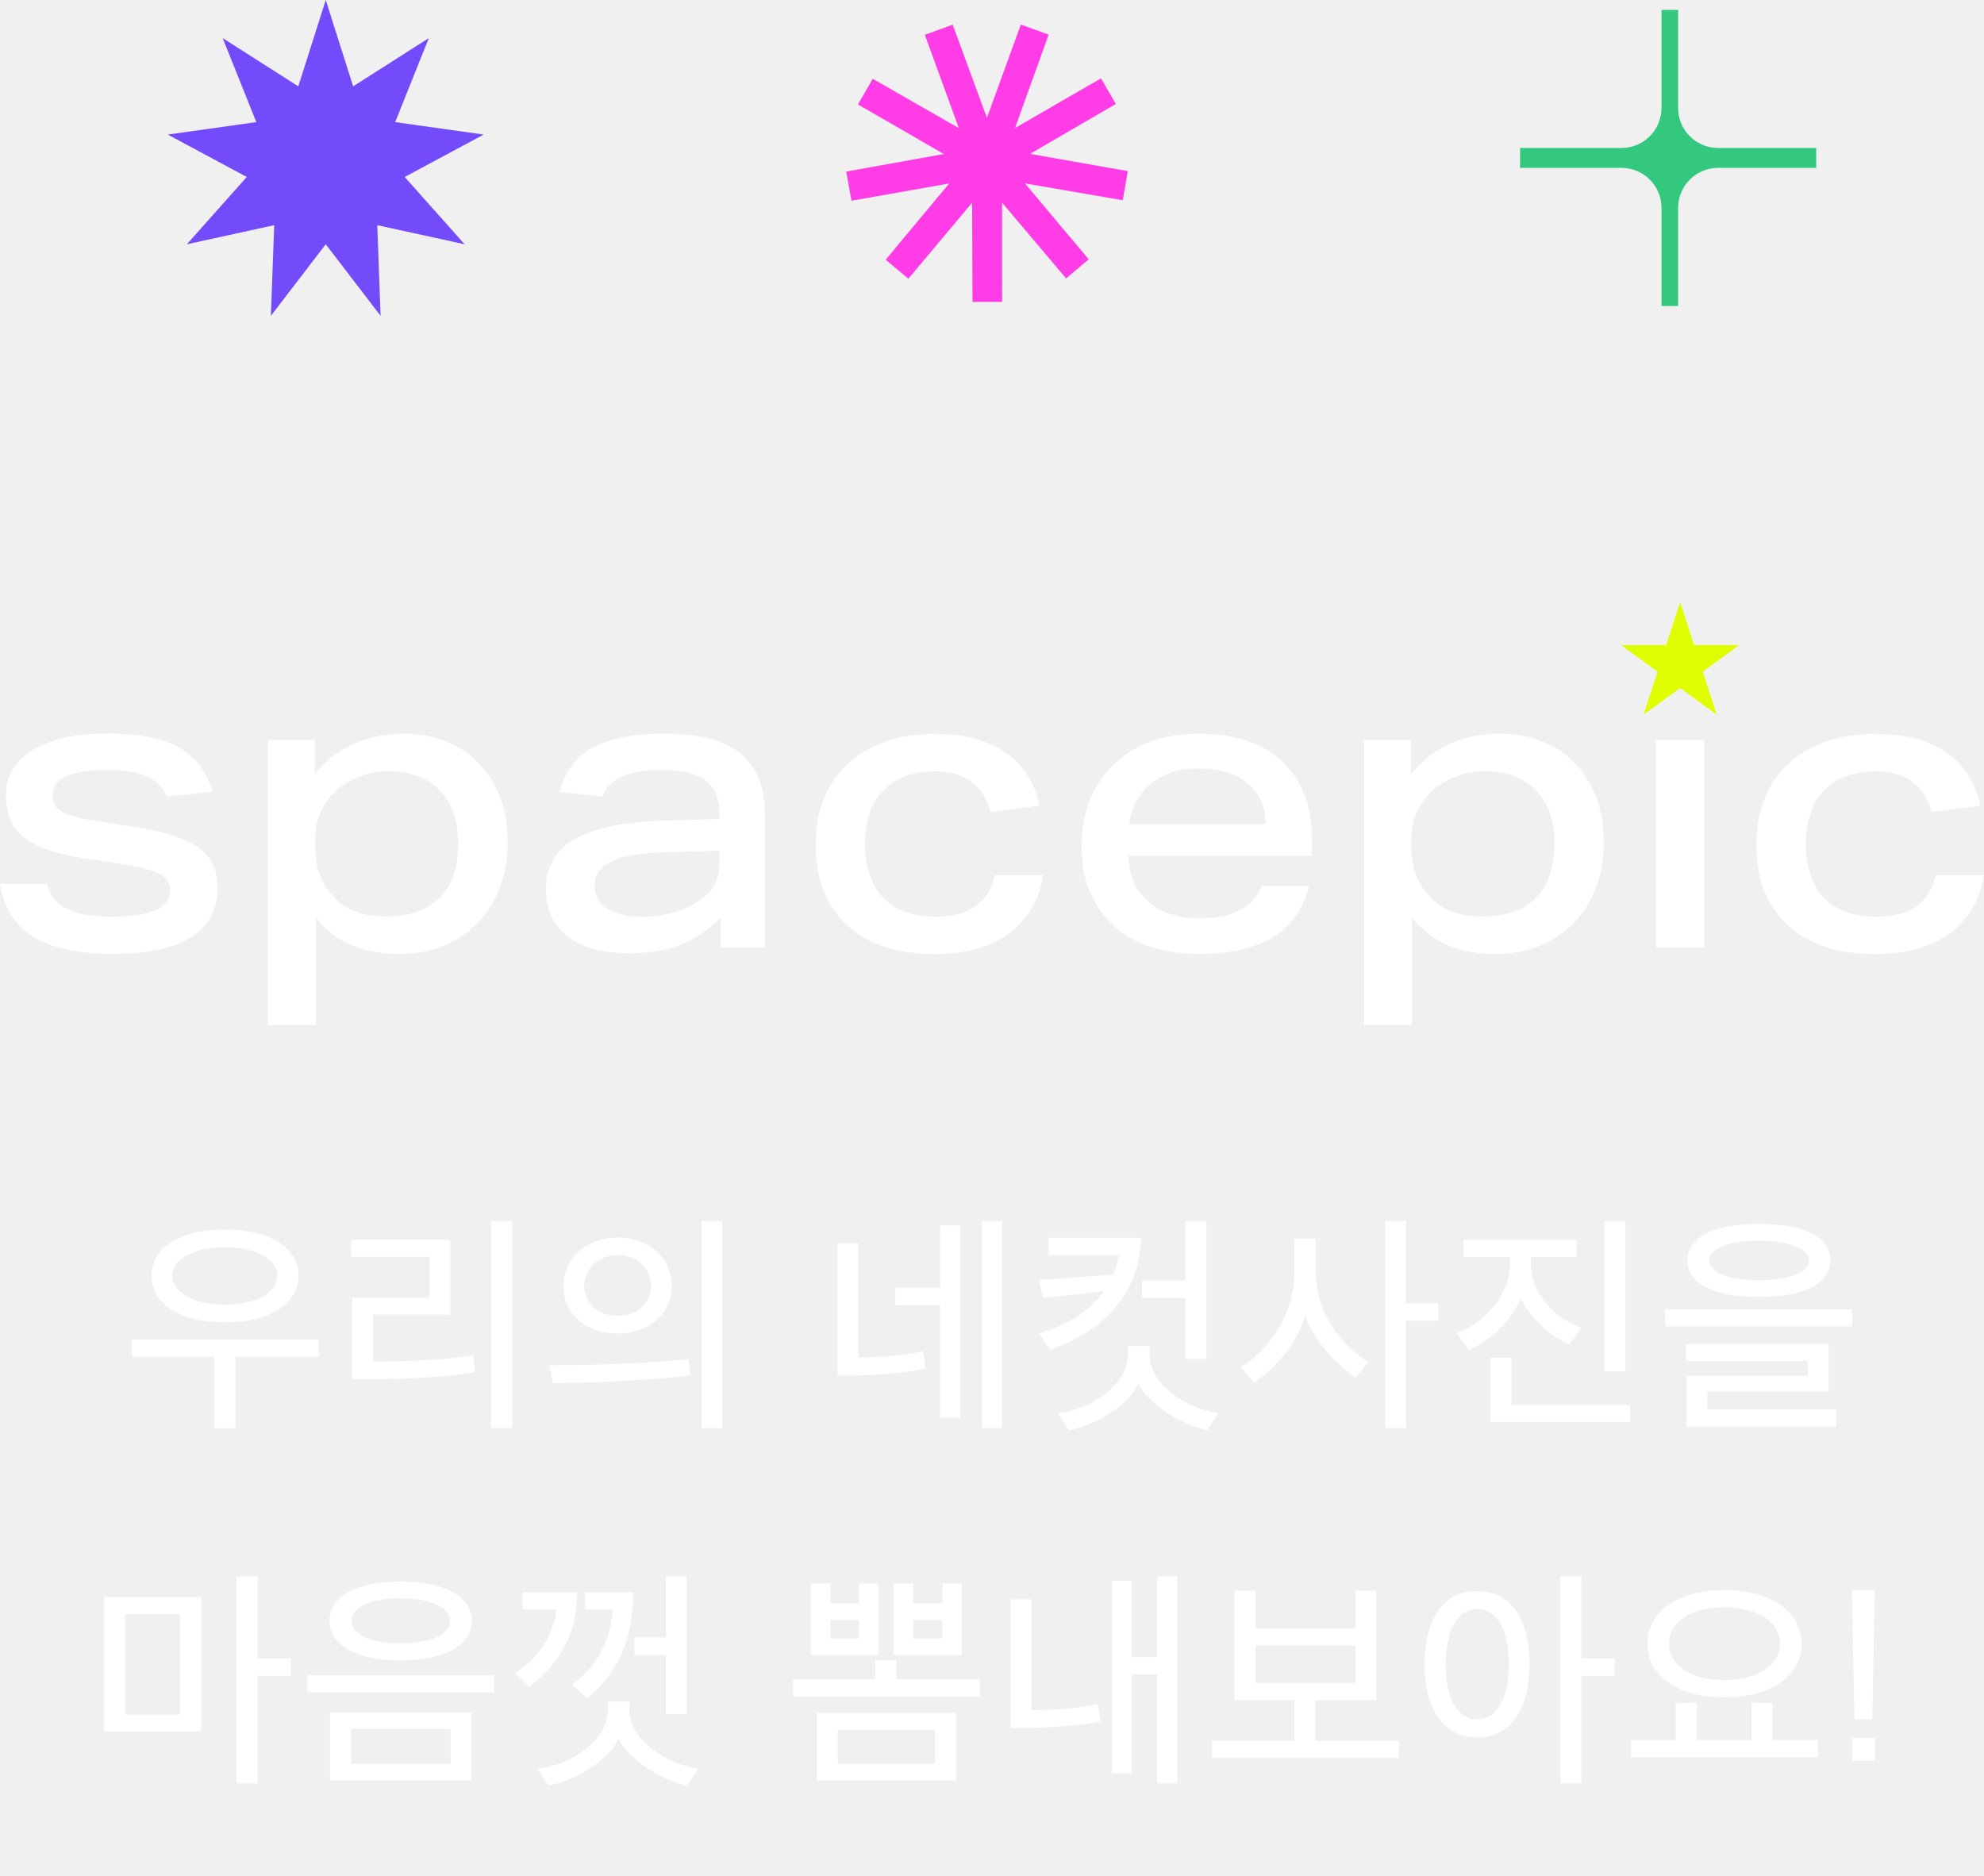
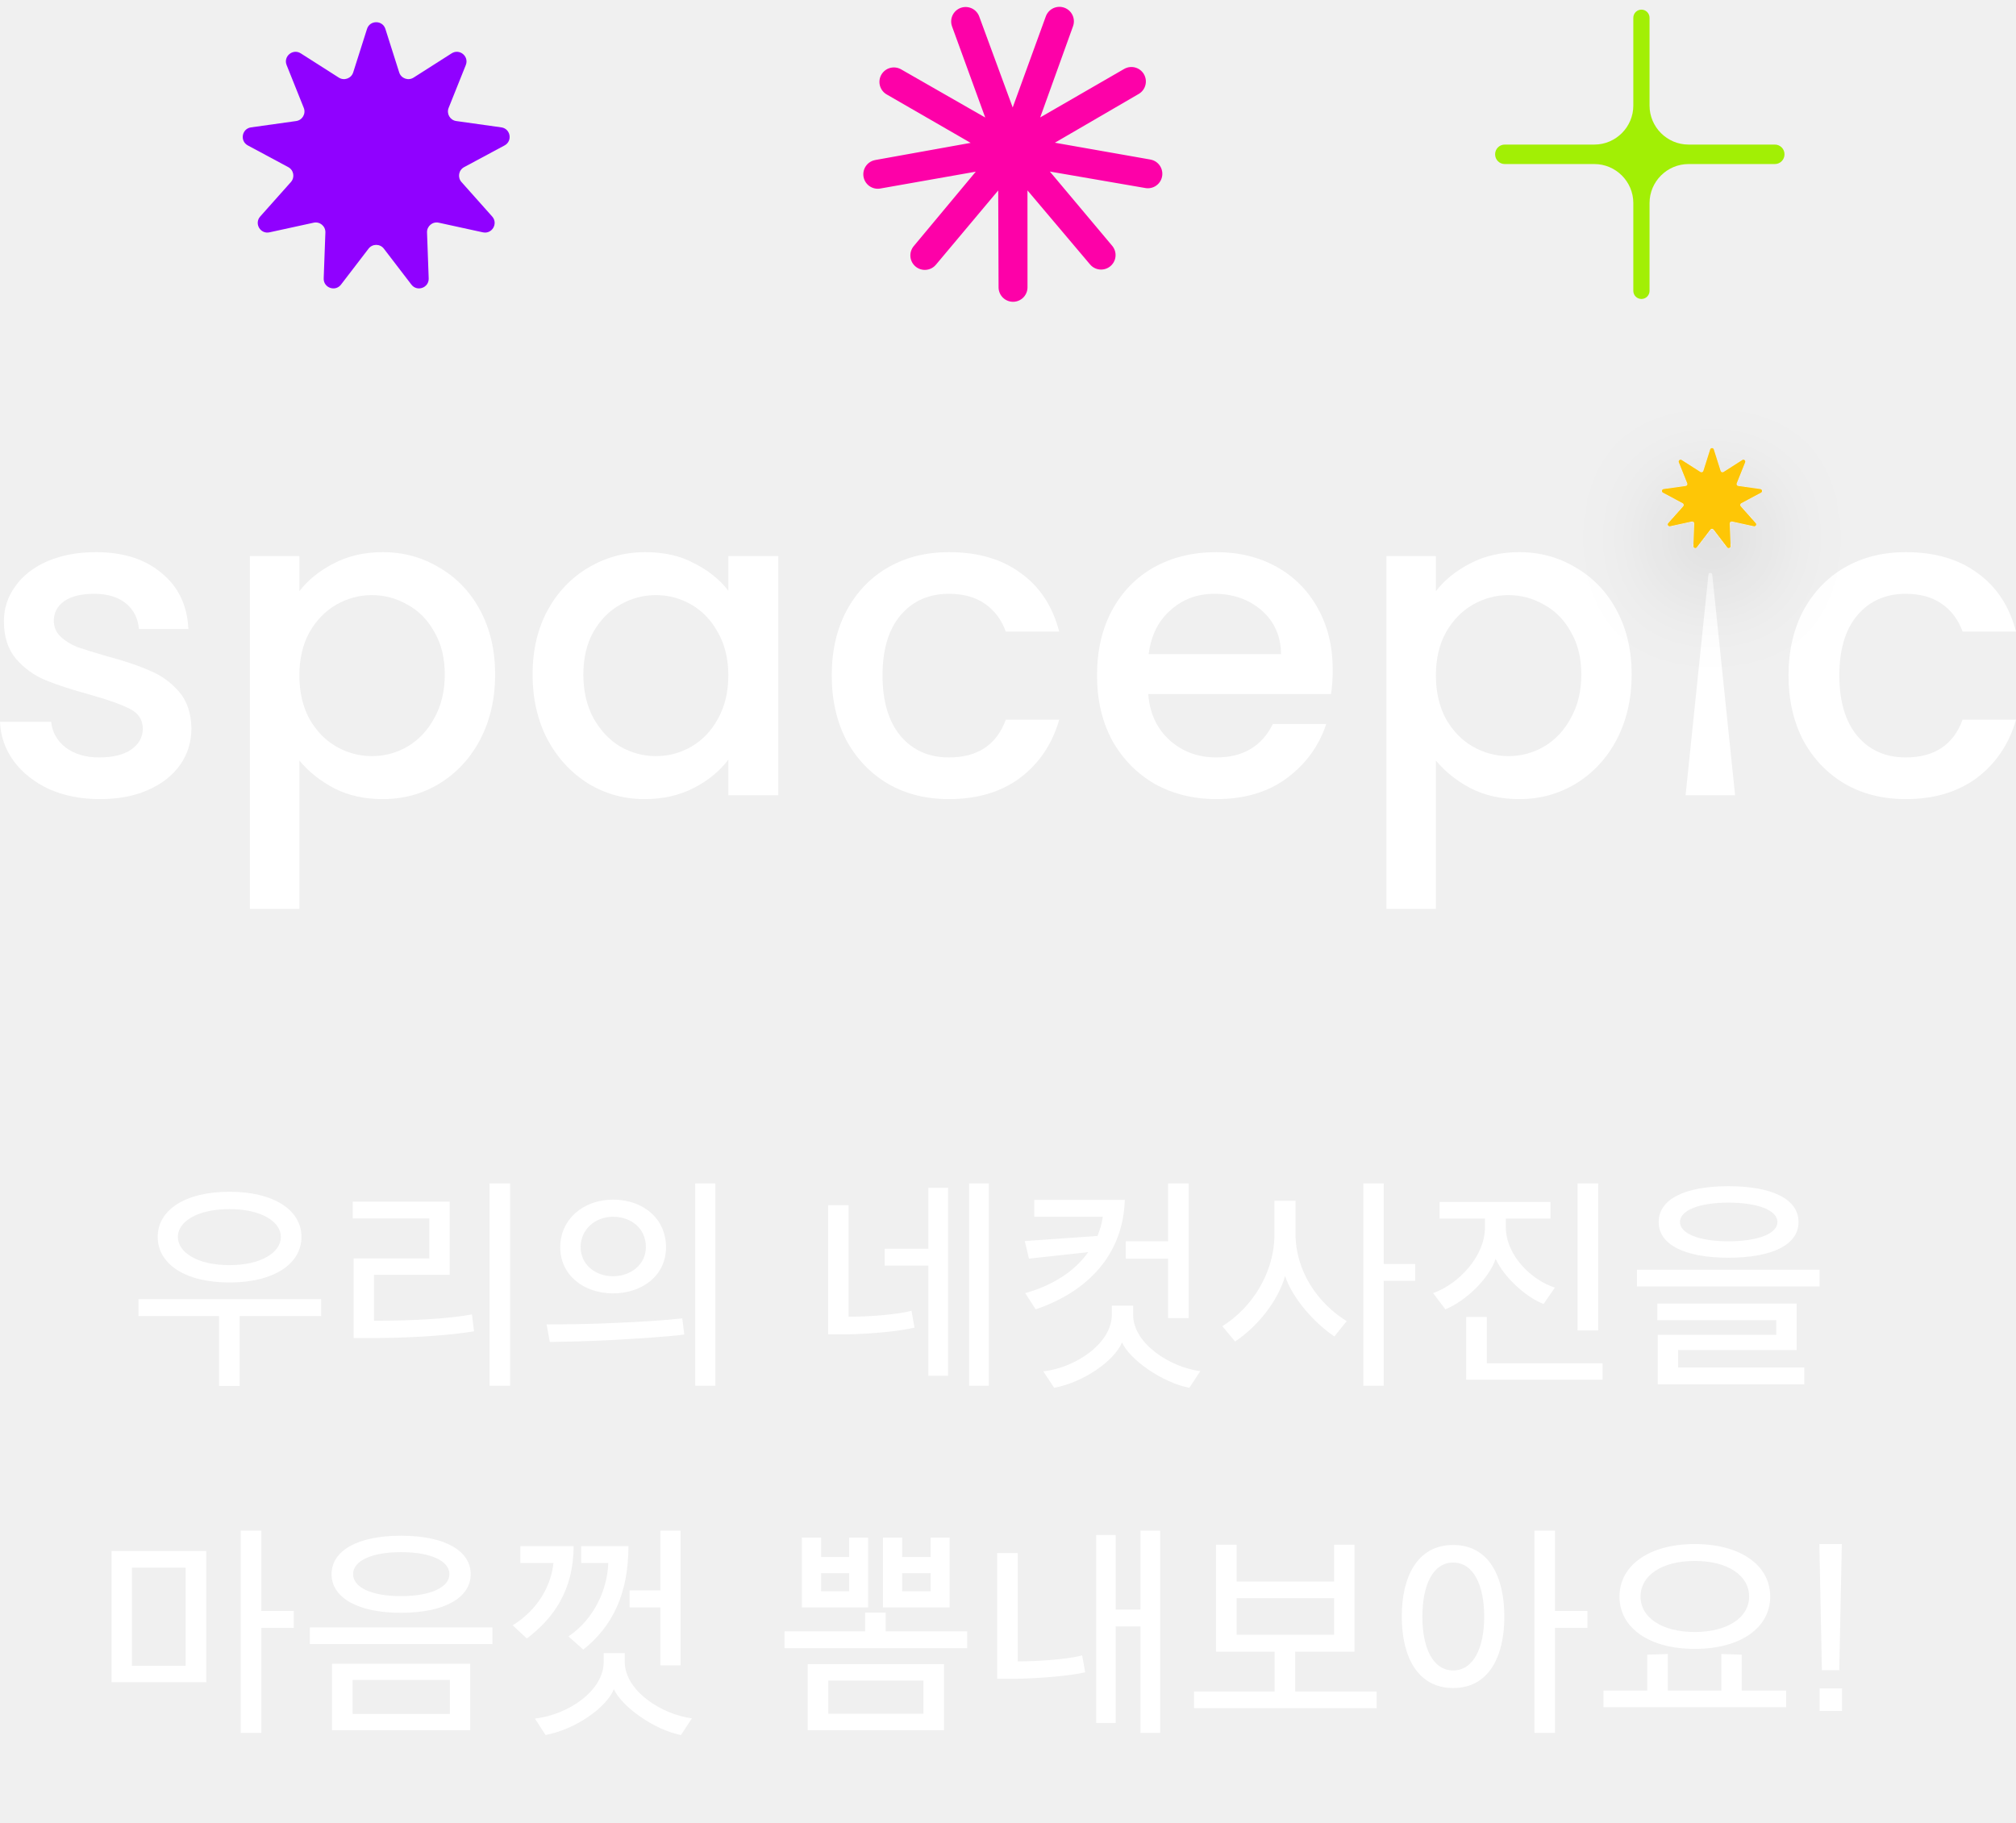
- <svg xmlns="http://www.w3.org/2000/svg" width="201" height="190" viewBox="0 0 201 190" fill="none">
-   <path d="M30.253 129.248C30.253 132.032 27.421 133.976 22.789 133.976C18.157 133.976 15.349 132.032 15.349 129.248C15.349 126.488 18.157 124.568 22.789 124.568C27.421 124.568 30.253 126.488 30.253 129.248ZM22.789 126.368C19.429 126.368 17.437 127.688 17.437 129.248C17.437 130.832 19.429 132.176 22.789 132.176C26.125 132.176 28.117 130.832 28.117 129.248C28.117 127.688 26.125 126.368 22.789 126.368ZM23.845 144.704H21.709V137.456H13.357V135.704H32.293V137.456H23.845V144.704ZM47.927 137.288L48.143 139.04C45.959 139.4 42.527 139.688 38.279 139.736H35.663V131.48H43.511V127.328H35.567V125.6H45.623V133.184H37.775V137.936H38.399C41.327 137.936 45.383 137.768 47.927 137.288ZM49.751 123.704H51.887V144.68H49.751V123.704ZM71.072 123.704H73.16V144.68H71.072V123.704ZM68.048 130.328C68.048 133.232 65.6 135.104 62.552 135.104C59.456 135.104 57.08 133.16 57.08 130.328C57.08 127.424 59.48 125.384 62.552 125.384C65.648 125.384 68.048 127.328 68.048 130.328ZM65.96 130.304C65.96 128.384 64.448 127.16 62.552 127.16C60.704 127.16 59.192 128.48 59.192 130.304C59.192 132.104 60.704 133.328 62.552 133.328C64.376 133.328 65.96 132.128 65.96 130.304ZM69.944 139.376C68.024 139.616 64.928 139.808 62.264 139.952C59.888 140.072 57.68 140.12 56 140.144L55.664 138.32C57.68 138.32 60.128 138.296 62.6 138.176C65.576 138.056 68.048 137.888 69.728 137.696L69.944 139.376ZM95.247 132.224H90.711V130.472H95.247V124.16H97.287V143.648H95.247V132.224ZM101.511 144.68H99.471V123.704H101.511V144.68ZM93.807 138.656C92.319 139.016 89.463 139.304 86.847 139.352H84.855V125.96H86.967V137.528C89.031 137.528 92.055 137.312 93.495 136.904L93.807 138.656ZM115.608 125.408C115.44 131.048 111.816 134.912 106.368 136.76L105.288 135.08C108.192 134.264 110.448 132.776 111.816 130.832L105.672 131.504L105.24 129.68L112.776 129.152C113.04 128.504 113.232 127.856 113.328 127.16H106.224V125.408H115.608ZM123.432 143.168L122.304 144.896C119.52 144.368 116.136 141.992 115.32 140.192C114.528 142.088 111.36 144.32 108.288 144.896L107.16 143.192C110.544 142.808 114.264 140.264 114.264 137.312V136.376H116.472V137.312C116.472 140.288 120.264 142.76 123.432 143.168ZM120.096 131.504H115.704V129.704H120.096V123.704H122.232V137.672H120.096V131.504ZM145.714 133.808H142.45V144.68H140.338V123.704H142.45V132.056H145.714V133.808ZM138.61 137.984L137.338 139.568C135.466 138.344 133.018 135.728 132.226 133.304C131.506 135.848 129.418 138.512 127.042 140.096L125.722 138.512C128.89 136.52 131.122 132.872 131.122 129.008V125.504H133.306V128.912C133.306 132.848 135.658 136.16 138.61 137.984ZM148.244 127.352V125.624H159.74V127.352H155.108V128.216C155.108 131.192 157.82 133.76 160.196 134.504L159.02 136.208C157.148 135.464 154.94 133.448 154.052 131.528C153.38 133.544 151.004 135.872 148.844 136.76L147.572 135.08C150.308 134.096 152.948 131.192 152.948 128.264V127.352H148.244ZM165.14 144.056H151.004V137.552H153.14V142.352H165.14V144.056ZM164.684 138.944H162.548V123.704H164.684V138.944ZM187.637 134.384H168.701V132.656H187.637V134.384ZM186.053 144.536H170.861V139.4H183.149V137.888H170.813V136.16H185.261V140.984H172.973V142.784H186.053V144.536ZM185.453 127.712C185.453 130.064 182.741 131.408 178.181 131.408C173.669 131.408 170.957 130.064 170.957 127.712C170.957 125.336 173.669 123.992 178.181 123.992C182.741 123.992 185.453 125.336 185.453 127.712ZM178.181 125.696C175.109 125.696 173.165 126.512 173.165 127.712C173.165 128.888 175.109 129.704 178.181 129.704C181.301 129.704 183.269 128.888 183.269 127.712C183.269 126.512 181.301 125.696 178.181 125.696ZM20.381 175.424H10.565V161.816H20.381V175.424ZM18.245 173.72V163.544H12.677V173.72H18.245ZM29.453 169.784H26.093V180.68H23.957V159.704H26.093V168.032H29.453V169.784ZM50.054 171.464H31.118V169.736H50.054V171.464ZM47.75 180.392H33.422V173.504H47.75V180.392ZM45.638 178.712V175.184H35.558V178.712H45.638ZM47.798 164.216C47.798 166.616 45.158 168.224 40.574 168.224C36.014 168.224 33.374 166.616 33.374 164.216C33.374 161.816 36.014 160.232 40.574 160.232C45.158 160.232 47.798 161.816 47.798 164.216ZM45.59 164.216C45.59 162.848 43.67 161.936 40.574 161.936C37.502 161.936 35.606 162.848 35.606 164.216C35.606 165.584 37.502 166.496 40.574 166.496C43.622 166.496 45.59 165.584 45.59 164.216ZM67.464 167.672H64.272V165.896H67.464V159.704H69.552V173.672H67.464V167.672ZM58.464 161.312C58.464 165.944 56.328 168.848 53.616 170.888L52.152 169.52C54.792 167.888 56.136 165.392 56.376 163.064H52.944V161.312H58.464ZM64.152 161.312C64.152 166.232 62.496 169.64 59.472 172.04L57.936 170.672C60.672 168.824 61.968 165.704 62.064 163.064H59.256V161.312H64.152ZM70.728 179.168L69.6 180.896C66.816 180.368 63.456 177.944 62.64 176.144C61.872 178.064 58.632 180.32 55.56 180.896L54.456 179.192C57.864 178.808 61.584 176.336 61.584 173.312V172.4H63.768V173.312C63.768 176.288 67.56 178.76 70.728 179.168ZM96.87 180.392H82.734V173.552H96.87V180.392ZM97.446 167.672H90.534V160.424H92.526V162.44H95.478V160.424H97.446V167.672ZM88.998 167.672H82.134V160.424H84.126V162.44H87.03V160.424H88.998V167.672ZM99.27 171.896H80.334V170.144H88.686V168.2H90.822V170.144H99.27V171.896ZM94.734 178.688V175.256H84.87V178.688H94.734ZM95.478 165.992V164.12H92.526V165.992H95.478ZM87.03 165.992V164.12H84.126V165.992H87.03ZM119.272 180.68H117.232V169.64H114.664V179.648H112.648V160.16H114.664V167.888H117.232V159.704H119.272V180.68ZM111.496 174.392C109.984 174.752 106.96 175.016 104.392 175.064H102.376V162.032H104.512V173.264C106.552 173.264 109.744 173.048 111.184 172.64C111.304 173.216 111.4 173.816 111.496 174.392ZM139.418 172.256H133.274V176.384H141.722V178.112H122.786V176.384H131.138V172.256H125.066V161.168H127.202V164.984H137.306V161.168H139.418V172.256ZM137.306 170.504V166.712H127.202V170.504H137.306ZM163.571 169.784H160.211V180.68H158.075V159.704H160.211V168.032H163.571V169.784ZM144.323 168.608C144.323 164.456 145.955 161.192 149.651 161.192C153.347 161.192 154.955 164.456 154.955 168.632C154.955 172.76 153.347 176.024 149.651 176.024C145.955 176.024 144.323 172.76 144.323 168.608ZM152.867 168.632C152.867 165.368 151.763 163.016 149.651 163.016C147.539 163.016 146.459 165.368 146.459 168.632C146.459 171.848 147.539 174.2 149.651 174.2C151.763 174.2 152.867 171.848 152.867 168.632ZM182.517 166.544C182.517 169.808 179.397 171.968 174.693 171.968C170.013 171.968 166.893 169.808 166.893 166.544C166.893 163.28 170.013 161.096 174.693 161.096C179.421 161.096 182.517 163.28 182.517 166.544ZM180.333 166.544C180.333 164.336 178.101 162.848 174.693 162.848C171.309 162.848 169.077 164.336 169.077 166.544C169.077 168.728 171.309 170.216 174.693 170.216C178.077 170.216 180.333 168.728 180.333 166.544ZM184.173 178.016H165.237V176.288H169.773V172.568L171.909 172.496V176.288H177.453V172.496L179.565 172.568V176.288H184.173V178.016ZM187.878 174.176L187.614 161.096H189.942L189.678 174.176H187.878ZM187.638 178.4V176.072H189.966V178.4H187.638Z" fill="white" />
-   <path d="M16.9 80.723C16.52 79.777 15.857 79.089 14.895 78.661C13.941 78.232 12.582 78.014 10.836 78.014C9.089 78.014 7.698 78.224 6.752 78.636C5.806 79.057 5.337 79.671 5.337 80.48C5.337 81.103 5.482 81.564 5.782 81.871C6.081 82.178 6.574 82.445 7.278 82.663C7.981 82.882 8.976 83.084 10.27 83.27L12.978 83.674C15.323 84.022 17.143 84.459 18.437 84.984C19.73 85.51 20.652 86.173 21.21 86.965C21.76 87.758 22.035 88.777 22.035 90.014C22.035 92.197 21.137 93.847 19.342 94.963C17.547 96.079 14.903 96.644 11.402 96.644C7.9 96.644 5.224 96.062 3.372 94.906C1.528 93.75 0.404 91.971 0 89.569H4.73C5.078 90.725 5.774 91.566 6.809 92.092C7.844 92.618 9.348 92.876 11.321 92.876C15.259 92.876 17.224 92.003 17.224 90.248C17.224 89.464 16.86 88.89 16.132 88.51C15.404 88.13 14.054 87.798 12.089 87.499L9.38 87.095C7.116 86.771 5.353 86.343 4.084 85.801C2.814 85.259 1.925 84.572 1.399 83.739C0.873 82.906 0.606 81.839 0.606 80.545C0.606 78.604 1.512 77.084 3.34 75.976C5.159 74.868 7.658 74.318 10.836 74.318C14.014 74.318 16.407 74.779 18.097 75.709C19.779 76.639 20.919 78.143 21.517 80.221L16.908 80.707L16.9 80.723Z" fill="white" />
-   <path d="M27.13 103.849V74.981H31.901V78.459C32.871 77.165 34.141 76.154 35.701 75.426C37.262 74.698 39.001 74.335 40.917 74.335C42.963 74.335 44.774 74.779 46.359 75.669C47.936 76.558 49.173 77.836 50.079 79.51C50.984 81.183 51.429 83.124 51.429 85.332C51.429 87.539 50.984 89.423 50.095 91.13C49.205 92.844 47.928 94.186 46.254 95.173C44.58 96.159 42.639 96.653 40.432 96.653C36.736 96.653 33.922 95.415 31.982 92.933V103.849H27.13ZM31.941 86.059C31.941 87.944 32.572 89.561 33.842 90.911C35.054 92.205 36.793 92.852 39.057 92.852C41.483 92.852 43.319 92.221 44.556 90.952C45.793 89.682 46.416 87.838 46.416 85.413C46.416 83.124 45.793 81.337 44.54 80.06C43.286 78.782 41.54 78.135 39.3 78.135C38.273 78.135 37.278 78.329 36.308 78.725C35.337 79.113 34.513 79.647 33.842 80.318C33.219 80.941 32.75 81.636 32.426 82.421C32.103 83.205 31.941 84.014 31.941 84.847V86.059Z" fill="white" />
-   <path d="M73.019 96.005V92.973C71.782 94.21 70.431 95.124 68.976 95.706C67.52 96.288 65.806 96.58 63.841 96.58C61.116 96.58 59.014 96.022 57.534 94.898C56.054 93.782 55.31 92.197 55.31 90.143C55.31 87.855 56.272 86.148 58.197 85.024C60.121 83.908 63.162 83.278 67.31 83.14L72.89 82.978V82.291C72.89 79.437 71.005 78.005 67.229 78.005C65.394 78.005 63.978 78.224 62.984 78.677C61.989 79.121 61.342 79.801 61.043 80.714L56.717 80.229C57.202 78.208 58.31 76.72 60.032 75.757C61.755 74.803 64.213 74.326 67.391 74.326C70.811 74.326 73.359 74.997 75.016 76.348C76.674 77.698 77.499 79.76 77.499 82.534V95.997H73.011L73.019 96.005ZM72.898 86.181L67.399 86.342C64.868 86.423 63.041 86.731 61.925 87.272C60.809 87.814 60.243 88.631 60.243 89.739C60.243 90.733 60.671 91.51 61.536 92.067C62.402 92.617 63.599 92.892 65.135 92.892C66.291 92.892 67.407 92.722 68.466 92.391C69.534 92.051 70.456 91.574 71.232 90.96C72.34 90.127 72.89 89.003 72.89 87.604V86.189L72.898 86.181Z" fill="white" />
-   <path d="M105.687 88.647C105.283 91.21 104.127 93.183 102.21 94.574C100.294 95.965 97.787 96.661 94.69 96.661C90.89 96.661 87.93 95.682 85.811 93.733C83.693 91.776 82.642 89.051 82.642 85.55C82.642 83.31 83.119 81.353 84.073 79.663C85.027 77.981 86.426 76.671 88.254 75.741C90.089 74.811 92.256 74.351 94.763 74.351C97.674 74.351 100.035 74.973 101.855 76.227C103.674 77.48 104.822 79.283 105.307 81.628L100.375 82.275C99.623 79.526 97.731 78.151 94.714 78.151C92.475 78.151 90.736 78.79 89.499 80.076C88.262 81.353 87.639 83.156 87.639 85.477C87.639 87.798 88.254 89.706 89.483 90.976C90.712 92.246 92.483 92.876 94.795 92.876C98.167 92.876 100.156 91.477 100.779 88.671H105.671L105.687 88.647Z" fill="white" />
-   <path d="M114.3 86.707C114.356 88.647 115.035 90.192 116.337 91.332C117.647 92.48 119.362 93.046 121.496 93.046C123.17 93.046 124.537 92.771 125.596 92.221C126.663 91.671 127.399 90.855 127.804 89.771H132.615C132.025 92.092 130.804 93.814 128.96 94.946C127.116 96.078 124.61 96.644 121.456 96.644C117.76 96.644 114.857 95.666 112.747 93.717C110.628 91.76 109.577 89.092 109.577 85.696C109.577 83.488 110.054 81.523 111.008 79.809C111.963 78.095 113.337 76.76 115.132 75.79C116.928 74.82 119.022 74.335 121.415 74.335C125.054 74.335 127.876 75.272 129.89 77.14C131.895 79.016 132.906 81.636 132.906 85V86.698H114.308L114.3 86.707ZM128.248 83.472C128.192 81.693 127.569 80.31 126.364 79.332C125.167 78.345 123.502 77.852 121.375 77.852C119.459 77.852 117.874 78.353 116.62 79.372C115.367 80.383 114.631 81.75 114.413 83.48H128.24L128.248 83.472Z" fill="white" />
-   <path d="M138.194 103.849V74.981H142.965V78.459C143.935 77.165 145.205 76.154 146.766 75.426C148.326 74.698 150.065 74.335 151.981 74.335C154.027 74.335 155.846 74.779 157.415 75.669C158.992 76.558 160.229 77.836 161.135 79.51C162.041 81.183 162.485 83.124 162.485 85.332C162.485 87.539 162.04 89.423 161.151 91.13C160.262 92.844 158.984 94.186 157.31 95.173C155.636 96.159 153.695 96.653 151.488 96.653C147.793 96.653 144.978 95.415 143.038 92.933V103.849H138.186H138.194ZM143.005 86.059C143.005 87.944 143.636 89.561 144.906 90.911C146.119 92.205 147.857 92.852 150.121 92.852C152.547 92.852 154.383 92.221 155.62 90.952C156.857 89.682 157.48 87.838 157.48 85.413C157.48 83.124 156.857 81.337 155.596 80.06C154.342 78.782 152.596 78.135 150.364 78.135C149.337 78.135 148.342 78.329 147.372 78.725C146.402 79.121 145.577 79.647 144.906 80.318C144.283 80.941 143.814 81.636 143.491 82.421C143.167 83.205 143.005 84.014 143.005 84.847V86.059Z" fill="white" />
-   <path d="M167.79 96.005V74.981H172.642V96.005H167.79Z" fill="white" />
-   <path d="M200.984 88.647C200.58 91.21 199.423 93.183 197.507 94.574C195.59 95.965 193.084 96.661 189.987 96.661C186.186 96.661 183.226 95.682 181.116 93.733C178.997 91.776 177.938 89.051 177.938 85.55C177.938 83.31 178.415 81.353 179.377 79.663C180.332 77.981 181.73 76.671 183.558 75.741C185.385 74.811 187.561 74.351 190.067 74.351C192.978 74.351 195.348 74.973 197.167 76.227C198.987 77.48 200.135 79.283 200.628 81.628L195.695 82.275C194.943 79.526 193.051 78.151 190.035 78.151C187.795 78.151 186.057 78.79 184.819 80.076C183.582 81.353 182.96 83.156 182.96 85.477C182.96 87.798 183.574 89.706 184.803 90.976C186.032 92.246 187.803 92.876 190.124 92.876C193.496 92.876 195.485 91.477 196.108 88.671H201L200.984 88.647Z" fill="white" />
-   <path d="M170.216 61L171.631 65.359H176.207L172.504 68.043L173.919 72.402L170.216 69.709L166.512 72.402L167.927 68.043L164.224 65.359H168.8L170.216 61Z" fill="#DFFE01" />
-   <path d="M174.051 14.99C171.828 14.99 170.01 13.172 170.01 10.95V1H168.327V10.95C168.327 13.172 166.508 14.99 164.286 14.99H154V17.01H164.286C166.508 17.01 168.327 18.828 168.327 21.05V31H170.01V21.05C170.01 18.828 171.828 17.01 174.051 17.01H184V14.99H174.051Z" fill="#33C87E" />
-   <path d="M100.022 30.582L99.971 16.431L90.877 27.275L99.936 16.402L86 18.861L99.929 16.355L87.671 9.282L99.951 16.316L95.108 3.017L99.995 16.302L104.831 3L100.037 16.316L112.293 9.238L100.061 16.355L114 18.81L100.054 16.402L109.152 27.241L100.017 16.431L100.022 30.582Z" fill="white" stroke="#FF3CE6" stroke-width="3" stroke-miterlimit="10" />
-   <path d="M33.001 0L35.778 8.747L43.444 3.86L40.036 12.372L49 13.633L40.999 17.929L47.07 24.747L38.223 22.815L38.557 32L33.001 24.747L27.443 32L27.78 22.815L18.93 24.747L25.001 17.929L17 13.633L25.967 12.372L22.558 3.86L30.222 8.747L33.001 0Z" fill="#734BFB" />
+ <svg xmlns="http://www.w3.org/2000/svg" width="209" height="189" viewBox="0 0 209 189" fill="none">
+   <path d="M31.253 128.248C31.253 131.032 28.421 132.976 23.789 132.976C19.157 132.976 16.349 131.032 16.349 128.248C16.349 125.488 19.157 123.568 23.789 123.568C28.421 123.568 31.253 125.488 31.253 128.248ZM23.789 125.368C20.429 125.368 18.437 126.688 18.437 128.248C18.437 129.832 20.429 131.176 23.789 131.176C27.125 131.176 29.117 129.832 29.117 128.248C29.117 126.688 27.125 125.368 23.789 125.368ZM24.845 143.704H22.709V136.456H14.357V134.704H33.293V136.456H24.845V143.704ZM48.927 136.288L49.143 138.04C46.959 138.4 43.527 138.688 39.279 138.736H36.663V130.48H44.511V126.328H36.567V124.6H46.623V132.184H38.775V136.936H39.399C42.327 136.936 46.383 136.768 48.927 136.288ZM50.751 122.704H52.887V143.68H50.751V122.704ZM72.072 122.704H74.16V143.68H72.072V122.704ZM69.048 129.328C69.048 132.232 66.6 134.104 63.552 134.104C60.456 134.104 58.08 132.16 58.08 129.328C58.08 126.424 60.48 124.384 63.552 124.384C66.648 124.384 69.048 126.328 69.048 129.328ZM66.96 129.304C66.96 127.384 65.448 126.16 63.552 126.16C61.704 126.16 60.192 127.48 60.192 129.304C60.192 131.104 61.704 132.328 63.552 132.328C65.376 132.328 66.96 131.128 66.96 129.304ZM70.944 138.376C69.024 138.616 65.928 138.808 63.264 138.952C60.888 139.072 58.68 139.12 57 139.144L56.664 137.32C58.68 137.32 61.128 137.296 63.6 137.176C66.576 137.056 69.048 136.888 70.728 136.696L70.944 138.376ZM96.247 131.224H91.711V129.472H96.247V123.16H98.287V142.648H96.247V131.224ZM102.511 143.68H100.471V122.704H102.511V143.68ZM94.807 137.656C93.319 138.016 90.463 138.304 87.847 138.352H85.855V124.96H87.967V136.528C90.031 136.528 93.055 136.312 94.495 135.904L94.807 137.656ZM116.608 124.408C116.44 130.048 112.816 133.912 107.368 135.76L106.288 134.08C109.192 133.264 111.448 131.776 112.816 129.832L106.672 130.504L106.24 128.68L113.776 128.152C114.04 127.504 114.232 126.856 114.328 126.16H107.224V124.408H116.608ZM124.432 142.168L123.304 143.896C120.52 143.368 117.136 140.992 116.32 139.192C115.528 141.088 112.36 143.32 109.288 143.896L108.16 142.192C111.544 141.808 115.264 139.264 115.264 136.312V135.376H117.472V136.312C117.472 139.288 121.264 141.76 124.432 142.168ZM121.096 130.504H116.704V128.704H121.096V122.704H123.232V136.672H121.096V130.504ZM146.714 132.808H143.45V143.68H141.338V122.704H143.45V131.056H146.714V132.808ZM139.61 136.984L138.338 138.568C136.466 137.344 134.018 134.728 133.226 132.304C132.506 134.848 130.418 137.512 128.042 139.096L126.722 137.512C129.89 135.52 132.122 131.872 132.122 128.008V124.504H134.306V127.912C134.306 131.848 136.658 135.16 139.61 136.984ZM149.244 126.352V124.624H160.74V126.352H156.108V127.216C156.108 130.192 158.82 132.76 161.196 133.504L160.02 135.208C158.148 134.464 155.94 132.448 155.052 130.528C154.38 132.544 152.004 134.872 149.844 135.76L148.572 134.08C151.308 133.096 153.948 130.192 153.948 127.264V126.352H149.244ZM166.14 143.056H152.004V136.552H154.14V141.352H166.14V143.056ZM165.684 137.944H163.548V122.704H165.684V137.944ZM188.637 133.384H169.701V131.656H188.637V133.384ZM187.053 143.536H171.861V138.4H184.149V136.888H171.813V135.16H186.261V139.984H173.973V141.784H187.053V143.536ZM186.453 126.712C186.453 129.064 183.741 130.408 179.181 130.408C174.669 130.408 171.957 129.064 171.957 126.712C171.957 124.336 174.669 122.992 179.181 122.992C183.741 122.992 186.453 124.336 186.453 126.712ZM179.181 124.696C176.109 124.696 174.165 125.512 174.165 126.712C174.165 127.888 176.109 128.704 179.181 128.704C182.301 128.704 184.269 127.888 184.269 126.712C184.269 125.512 182.301 124.696 179.181 124.696ZM21.381 174.424H11.565V160.816H21.381V174.424ZM19.245 172.72V162.544H13.677V172.72H19.245ZM30.453 168.784H27.093V179.68H24.957V158.704H27.093V167.032H30.453V168.784ZM51.054 170.464H32.118V168.736H51.054V170.464ZM48.75 179.392H34.422V172.504H48.75V179.392ZM46.638 177.712V174.184H36.558V177.712H46.638ZM48.798 163.216C48.798 165.616 46.158 167.224 41.574 167.224C37.014 167.224 34.374 165.616 34.374 163.216C34.374 160.816 37.014 159.232 41.574 159.232C46.158 159.232 48.798 160.816 48.798 163.216ZM46.59 163.216C46.59 161.848 44.67 160.936 41.574 160.936C38.502 160.936 36.606 161.848 36.606 163.216C36.606 164.584 38.502 165.496 41.574 165.496C44.622 165.496 46.59 164.584 46.59 163.216ZM68.464 166.672H65.272V164.896H68.464V158.704H70.552V172.672H68.464V166.672ZM59.464 160.312C59.464 164.944 57.328 167.848 54.616 169.888L53.152 168.52C55.792 166.888 57.136 164.392 57.376 162.064H53.944V160.312H59.464ZM65.152 160.312C65.152 165.232 63.496 168.64 60.472 171.04L58.936 169.672C61.672 167.824 62.968 164.704 63.064 162.064H60.256V160.312H65.152ZM71.728 178.168L70.6 179.896C67.816 179.368 64.456 176.944 63.64 175.144C62.872 177.064 59.632 179.32 56.56 179.896L55.456 178.192C58.864 177.808 62.584 175.336 62.584 172.312V171.4H64.768V172.312C64.768 175.288 68.56 177.76 71.728 178.168ZM97.87 179.392H83.734V172.552H97.87V179.392ZM98.446 166.672H91.534V159.424H93.526V161.44H96.478V159.424H98.446V166.672ZM89.998 166.672H83.134V159.424H85.126V161.44H88.03V159.424H89.998V166.672ZM100.27 170.896H81.334V169.144H89.686V167.2H91.822V169.144H100.27V170.896ZM95.734 177.688V174.256H85.87V177.688H95.734ZM96.478 164.992V163.12H93.526V164.992H96.478ZM88.03 164.992V163.12H85.126V164.992H88.03ZM120.272 179.68H118.232V168.64H115.664V178.648H113.648V159.16H115.664V166.888H118.232V158.704H120.272V179.68ZM112.496 173.392C110.984 173.752 107.96 174.016 105.392 174.064H103.376V161.032H105.512V172.264C107.552 172.264 110.744 172.048 112.184 171.64C112.304 172.216 112.4 172.816 112.496 173.392ZM140.418 171.256H134.274V175.384H142.722V177.112H123.786V175.384H132.138V171.256H126.066V160.168H128.202V163.984H138.306V160.168H140.418V171.256ZM138.306 169.504V165.712H128.202V169.504H138.306ZM164.571 168.784H161.211V179.68H159.075V158.704H161.211V167.032H164.571V168.784ZM145.323 167.608C145.323 163.456 146.955 160.192 150.651 160.192C154.347 160.192 155.955 163.456 155.955 167.632C155.955 171.76 154.347 175.024 150.651 175.024C146.955 175.024 145.323 171.76 145.323 167.608ZM153.867 167.632C153.867 164.368 152.763 162.016 150.651 162.016C148.539 162.016 147.459 164.368 147.459 167.632C147.459 170.848 148.539 173.2 150.651 173.2C152.763 173.2 153.867 170.848 153.867 167.632ZM183.517 165.544C183.517 168.808 180.397 170.968 175.693 170.968C171.013 170.968 167.893 168.808 167.893 165.544C167.893 162.28 171.013 160.096 175.693 160.096C180.421 160.096 183.517 162.28 183.517 165.544ZM181.333 165.544C181.333 163.336 179.101 161.848 175.693 161.848C172.309 161.848 170.077 163.336 170.077 165.544C170.077 167.728 172.309 169.216 175.693 169.216C179.077 169.216 181.333 167.728 181.333 165.544ZM185.173 177.016H166.237V175.288H170.773V171.568L172.909 171.496V175.288H178.453V171.496L180.565 171.568V175.288H185.173V177.016ZM188.878 173.176L188.614 160.096H190.942L190.678 173.176H188.878ZM188.638 177.4V175.072H190.966V177.4H188.638Z" fill="white" />
+   <path d="M10.35 82.856C8.4 82.856 6.645 82.51 5.085 81.82C3.555 81.1 2.34 80.14 1.44 78.94C0.54 77.71 0.06 76.345 0 74.845H5.31C5.4 75.895 5.895 76.78 6.795 77.5C7.725 78.19 8.88 78.535 10.26 78.535C11.7 78.535 12.81 78.265 13.59 77.725C14.4 77.155 14.805 76.435 14.805 75.565C14.805 74.635 14.355 73.945 13.455 73.495C12.585 73.045 11.19 72.55 9.27 72.01C7.41 71.5 5.895 71.005 4.725 70.525C3.555 70.045 2.535 69.31 1.665 68.32C0.825 67.33 0.405 66.025 0.405 64.405C0.405 63.085 0.795 61.885 1.575 60.805C2.355 59.695 3.465 58.825 4.905 58.195C6.375 57.565 8.055 57.25 9.945 57.25C12.765 57.25 15.03 57.97 16.74 59.41C18.48 60.82 19.41 62.755 19.53 65.215H14.4C14.31 64.105 13.86 63.22 13.05 62.56C12.24 61.9 11.145 61.57 9.765 61.57C8.415 61.57 7.38 61.825 6.66 62.335C5.94 62.845 5.58 63.52 5.58 64.36C5.58 65.02 5.82 65.575 6.3 66.025C6.78 66.475 7.365 66.835 8.055 67.105C8.745 67.345 9.765 67.66 11.115 68.05C12.915 68.53 14.385 69.025 15.525 69.535C16.695 70.015 17.7 70.735 18.54 71.695C19.38 72.655 19.815 73.93 19.845 75.52C19.845 76.93 19.455 78.19 18.675 79.3C17.895 80.41 16.785 81.281 15.345 81.91C13.935 82.54 12.27 82.856 10.35 82.856Z" fill="white" />
+   <path d="M31.036 61.3C31.906 60.16 33.091 59.2 34.591 58.42C36.091 57.64 37.786 57.25 39.676 57.25C41.836 57.25 43.801 57.79 45.572 58.87C47.371 59.92 48.782 61.405 49.801 63.325C50.822 65.245 51.332 67.45 51.332 69.94C51.332 72.43 50.822 74.665 49.801 76.645C48.782 78.595 47.371 80.125 45.572 81.236C43.801 82.316 41.836 82.856 39.676 82.856C37.786 82.856 36.106 82.481 34.636 81.731C33.166 80.951 31.966 79.99 31.036 78.85V94.241H25.906V57.655H31.036V61.3ZM46.111 69.94C46.111 68.23 45.752 66.76 45.032 65.53C44.341 64.27 43.411 63.325 42.241 62.695C41.101 62.035 39.871 61.705 38.551 61.705C37.261 61.705 36.031 62.035 34.861 62.695C33.721 63.355 32.791 64.315 32.071 65.575C31.381 66.835 31.036 68.32 31.036 70.03C31.036 71.74 31.381 73.24 32.071 74.53C32.791 75.79 33.721 76.75 34.861 77.41C36.031 78.07 37.261 78.4 38.551 78.4C39.871 78.4 41.101 78.07 42.241 77.41C43.411 76.72 44.341 75.73 45.032 74.44C45.752 73.15 46.111 71.65 46.111 69.94Z" fill="white" />
+   <path d="M55.212 69.94C55.212 67.45 55.722 65.245 56.742 63.325C57.792 61.405 59.202 59.92 60.972 58.87C62.772 57.79 64.752 57.25 66.912 57.25C68.862 57.25 70.558 57.64 71.998 58.42C73.468 59.17 74.638 60.115 75.508 61.255V57.655H80.683V82.451H75.508V78.76C74.638 79.93 73.453 80.906 71.953 81.686C70.453 82.466 68.743 82.856 66.822 82.856C64.692 82.856 62.742 82.316 60.972 81.236C59.202 80.125 57.792 78.595 56.742 76.645C55.722 74.665 55.212 72.43 55.212 69.94ZM75.508 70.03C75.508 68.32 75.148 66.835 74.428 65.575C73.738 64.315 72.823 63.355 71.683 62.695C70.543 62.035 69.312 61.705 67.993 61.705C66.672 61.705 65.442 62.035 64.302 62.695C63.162 63.325 62.232 64.27 61.512 65.53C60.822 66.76 60.477 68.23 60.477 69.94C60.477 71.65 60.822 73.15 61.512 74.44C62.232 75.73 63.162 76.72 64.302 77.41C65.472 78.07 66.702 78.4 67.993 78.4C69.312 78.4 70.543 78.07 71.683 77.41C72.823 76.75 73.738 75.79 74.428 74.53C75.148 73.24 75.508 71.74 75.508 70.03Z" fill="white" />
+   <path d="M86.228 70.03C86.228 67.48 86.738 65.245 87.758 63.325C88.808 61.375 90.248 59.875 92.079 58.825C93.909 57.775 96.008 57.25 98.379 57.25C101.379 57.25 103.854 57.97 105.804 59.41C107.784 60.82 109.119 62.845 109.809 65.485H104.274C103.824 64.255 103.104 63.295 102.114 62.605C101.124 61.915 99.879 61.57 98.379 61.57C96.278 61.57 94.599 62.32 93.338 63.82C92.109 65.29 91.493 67.36 91.493 70.03C91.493 72.7 92.109 74.785 93.338 76.285C94.599 77.785 96.278 78.535 98.379 78.535C101.349 78.535 103.314 77.23 104.274 74.62H109.809C109.089 77.14 107.739 79.15 105.759 80.65C103.779 82.121 101.319 82.856 98.379 82.856C96.008 82.856 93.909 82.331 92.079 81.281C90.248 80.2 88.808 78.7 87.758 76.78C86.738 74.83 86.228 72.58 86.228 70.03Z" fill="white" />
+   <path d="M138.164 69.445C138.164 70.375 138.104 71.215 137.984 71.965H119.039C119.189 73.945 119.924 75.535 121.244 76.735C122.564 77.935 124.184 78.535 126.104 78.535C128.864 78.535 130.814 77.38 131.954 75.07H137.489C136.739 77.35 135.374 79.225 133.394 80.695C131.444 82.135 129.014 82.856 126.104 82.856C123.734 82.856 121.604 82.331 119.714 81.281C117.854 80.2 116.384 78.7 115.304 76.78C114.254 74.83 113.729 72.58 113.729 70.03C113.729 67.48 114.239 65.245 115.259 63.325C116.309 61.375 117.764 59.875 119.624 58.825C121.514 57.775 123.674 57.25 126.104 57.25C128.444 57.25 130.529 57.76 132.359 58.78C134.189 59.8 135.614 61.24 136.634 63.1C137.654 64.93 138.164 67.045 138.164 69.445ZM132.809 67.825C132.779 65.935 132.104 64.42 130.784 63.28C129.464 62.14 127.829 61.57 125.879 61.57C124.109 61.57 122.594 62.14 121.334 63.28C120.074 64.39 119.324 65.905 119.084 67.825H132.809Z" fill="white" />
+   <path d="M148.86 61.3C149.73 60.16 150.915 59.2 152.415 58.42C153.916 57.64 155.611 57.25 157.501 57.25C159.661 57.25 161.626 57.79 163.396 58.87C165.196 59.92 166.606 61.405 167.626 63.325C168.646 65.245 169.156 67.45 169.156 69.94C169.156 72.43 168.646 74.665 167.626 76.645C166.606 78.595 165.196 80.125 163.396 81.236C161.626 82.316 159.661 82.856 157.501 82.856C155.611 82.856 153.931 82.481 152.461 81.731C150.99 80.951 149.79 79.99 148.86 78.85V94.241H143.73V57.655H148.86V61.3ZM163.936 69.94C163.936 68.23 163.576 66.76 162.856 65.53C162.166 64.27 161.236 63.325 160.066 62.695C158.926 62.035 157.696 61.705 156.376 61.705C155.086 61.705 153.856 62.035 152.686 62.695C151.545 63.355 150.615 64.315 149.895 65.575C149.205 66.835 148.86 68.32 148.86 70.03C148.86 71.74 149.205 73.24 149.895 74.53C150.615 75.79 151.545 76.75 152.686 77.41C153.856 78.07 155.086 78.4 156.376 78.4C157.696 78.4 158.926 78.07 160.066 77.41C161.236 76.72 162.166 75.73 162.856 74.44C163.576 73.15 163.936 71.65 163.936 69.94Z" fill="white" />
+   <path d="M177.113 59.578C177.137 59.339 177.486 59.339 177.51 59.578L179.877 82.451H174.746L177.113 59.578Z" fill="white" />
+   <path d="M185.419 70.03C185.419 67.48 185.929 65.245 186.949 63.325C187.999 61.375 189.44 59.875 191.27 58.825C193.1 57.775 195.2 57.25 197.57 57.25C200.57 57.25 203.045 57.97 204.995 59.41C206.975 60.82 208.31 62.845 209 65.485H203.465C203.015 64.255 202.295 63.295 201.305 62.605C200.315 61.915 199.07 61.57 197.57 61.57C195.47 61.57 193.79 62.32 192.53 63.82C191.3 65.29 190.685 67.36 190.685 70.03C190.685 72.7 191.3 74.785 192.53 76.285C193.79 77.785 195.47 78.535 197.57 78.535C200.54 78.535 202.505 77.23 203.465 74.62H209C208.28 77.14 206.93 79.15 204.95 80.65C202.97 82.121 200.51 82.856 197.57 82.856C195.2 82.856 193.1 82.331 191.27 81.281C189.44 80.2 187.999 78.7 186.949 76.78C185.929 74.83 185.419 72.58 185.419 70.03Z" fill="white" />
+   <g filter="url(#filter0_d_1615_1317)">
+     <path d="M177.292 46.6C177.351 46.414 177.615 46.414 177.674 46.6L178.381 48.827C178.42 48.952 178.568 49.006 178.679 48.935L180.63 47.691C180.794 47.587 180.996 47.754 180.923 47.934L180.051 50.113C180.003 50.233 180.08 50.367 180.209 50.385L182.503 50.708C182.694 50.735 182.74 50.991 182.569 51.082L180.518 52.183C180.404 52.244 180.378 52.396 180.463 52.492L182.02 54.24C182.149 54.385 182.017 54.61 181.828 54.569L179.571 54.076C179.443 54.048 179.323 54.148 179.328 54.279L179.414 56.623C179.421 56.818 179.173 56.907 179.055 56.752L177.642 54.907C177.562 54.803 177.404 54.803 177.324 54.907L175.911 56.752C175.792 56.907 175.545 56.818 175.552 56.623L175.638 54.279C175.643 54.148 175.523 54.048 175.395 54.076L173.137 54.569C172.948 54.61 172.816 54.385 172.945 54.24L174.502 52.492C174.588 52.396 174.561 52.244 174.447 52.183L172.396 51.082C172.226 50.991 172.271 50.735 172.463 50.708L174.757 50.385C174.886 50.367 174.963 50.233 174.915 50.113L174.043 47.934C173.971 47.754 174.172 47.587 174.336 47.691L176.287 48.935C176.397 49.006 176.545 48.952 176.585 48.827L177.292 46.6Z" fill="#FEC606" />
+   </g>
+   <path d="M38.048 3.001C38.343 2.071 39.659 2.071 39.954 3.001L41.384 7.507C41.583 8.133 42.321 8.4 42.875 8.047L46.823 5.531C47.642 5.009 48.65 5.844 48.289 6.746L46.51 11.188C46.269 11.79 46.656 12.459 47.299 12.55L51.974 13.207C52.931 13.342 53.159 14.621 52.308 15.079L48.116 17.329C47.547 17.635 47.412 18.392 47.842 18.875L51.024 22.448C51.668 23.172 51.01 24.297 50.063 24.09L45.482 23.09C44.844 22.951 44.246 23.451 44.27 24.103L44.443 28.865C44.478 29.839 43.242 30.283 42.65 29.51L39.795 25.783C39.395 25.26 38.608 25.26 38.208 25.783L35.351 29.51C34.758 30.284 33.522 29.839 33.558 28.865L33.733 24.104C33.757 23.451 33.158 22.951 32.52 23.09L27.936 24.09C26.99 24.297 26.332 23.172 26.976 22.448L30.158 18.875C30.588 18.392 30.453 17.635 29.884 17.329L25.693 15.079C24.841 14.621 25.069 13.342 26.026 13.207L30.704 12.55C31.346 12.459 31.734 11.79 31.493 11.188L29.714 6.747C29.353 5.845 30.361 5.009 31.18 5.532L35.125 8.047C35.679 8.4 36.417 8.133 36.616 7.507L38.048 3.001Z" fill="#9001FF" />
+   <path d="M105.022 29.791L104.971 15.64L95.877 26.484L104.936 15.611L91 18.07L104.929 15.564L92.671 8.491L104.951 15.525L100.108 2.226L104.995 15.511L109.831 2.209L105.037 15.525L117.293 8.447L105.061 15.564L119 18.019L105.054 15.611L114.152 26.45L105.017 15.64L105.022 29.791Z" fill="white" stroke="#FD01A8" stroke-width="3" stroke-miterlimit="10" stroke-linecap="round" stroke-linejoin="round" />
+   <path d="M175.051 14.99C172.828 14.99 171.01 13.172 171.01 10.95V1.842C171.01 1.377 170.633 1 170.168 1V1C169.703 1 169.327 1.377 169.327 1.842V10.95C169.327 13.172 167.508 14.99 165.286 14.99H156C155.448 14.99 155 15.438 155 15.99V16.01C155 16.562 155.448 17.01 156 17.01H165.286C167.508 17.01 169.327 18.828 169.327 21.05V30.158C169.327 30.623 169.703 31 170.168 31V31C170.633 31 171.01 30.623 171.01 30.158V21.05C171.01 18.828 172.828 17.01 175.051 17.01H184C184.552 17.01 185 16.562 185 16.01V15.99C185 15.438 184.552 14.99 184 14.99H175.051Z" fill="#A2EF05" />
+   <defs>
+     <filter id="filter0_d_1615_1317" x="162.29" y="40.461" width="30.384" height="30.37" filterUnits="userSpaceOnUse" color-interpolation-filters="sRGB">
+       <feFlood flood-opacity="0" result="BackgroundImageFix" />
+       <feColorMatrix in="SourceAlpha" type="matrix" values="0 0 0 0 0 0 0 0 0 0 0 0 0 0 0 0 0 0 127 0" result="hardAlpha" />
+       <feOffset dy="4" />
+       <feGaussianBlur stdDeviation="5" />
+       <feComposite in2="hardAlpha" operator="out" />
+       <feColorMatrix type="matrix" values="0 0 0 0 0 0 0 0 0 0 0 0 0 0 0 0 0 0 0.2 0" />
+       <feBlend mode="normal" in2="BackgroundImageFix" result="effect1_dropShadow_1615_1317" />
+       <feBlend mode="normal" in="SourceGraphic" in2="effect1_dropShadow_1615_1317" result="shape" />
+     </filter>
+   </defs>
</svg>
